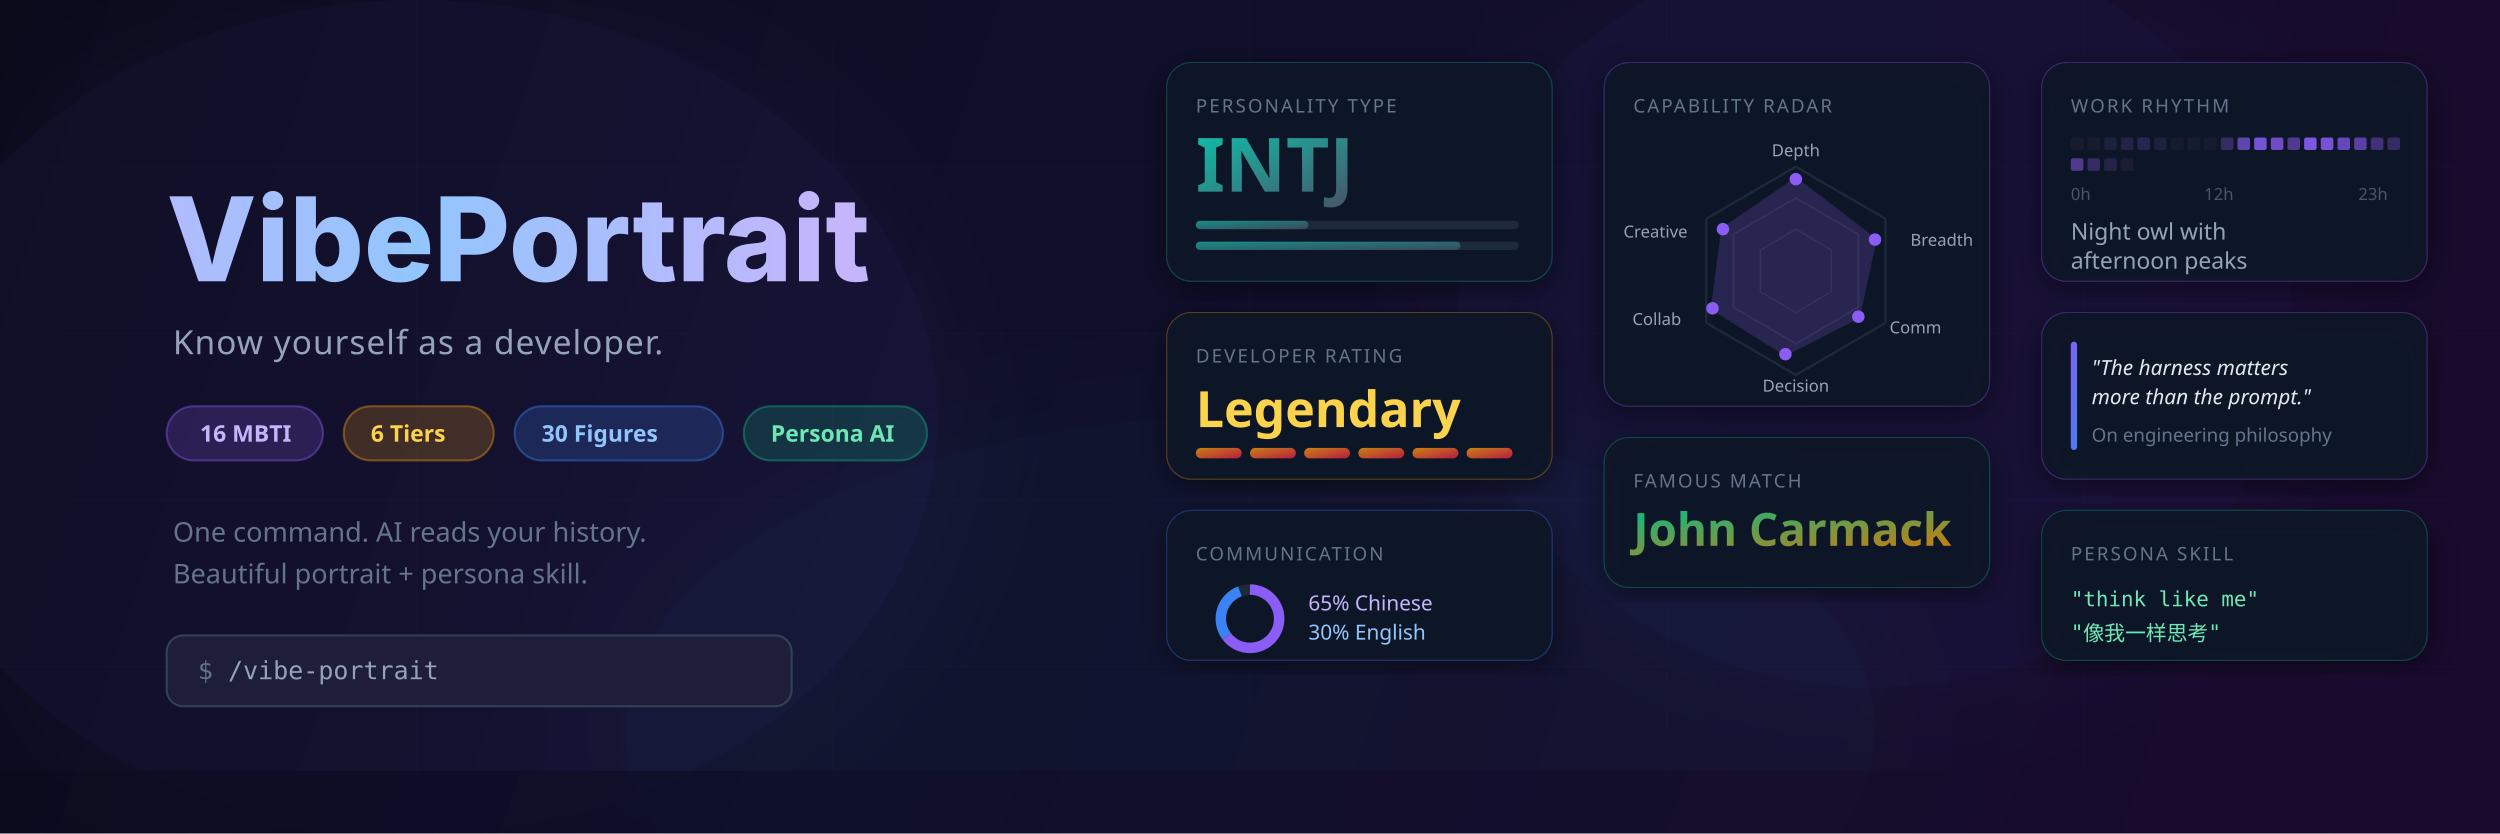
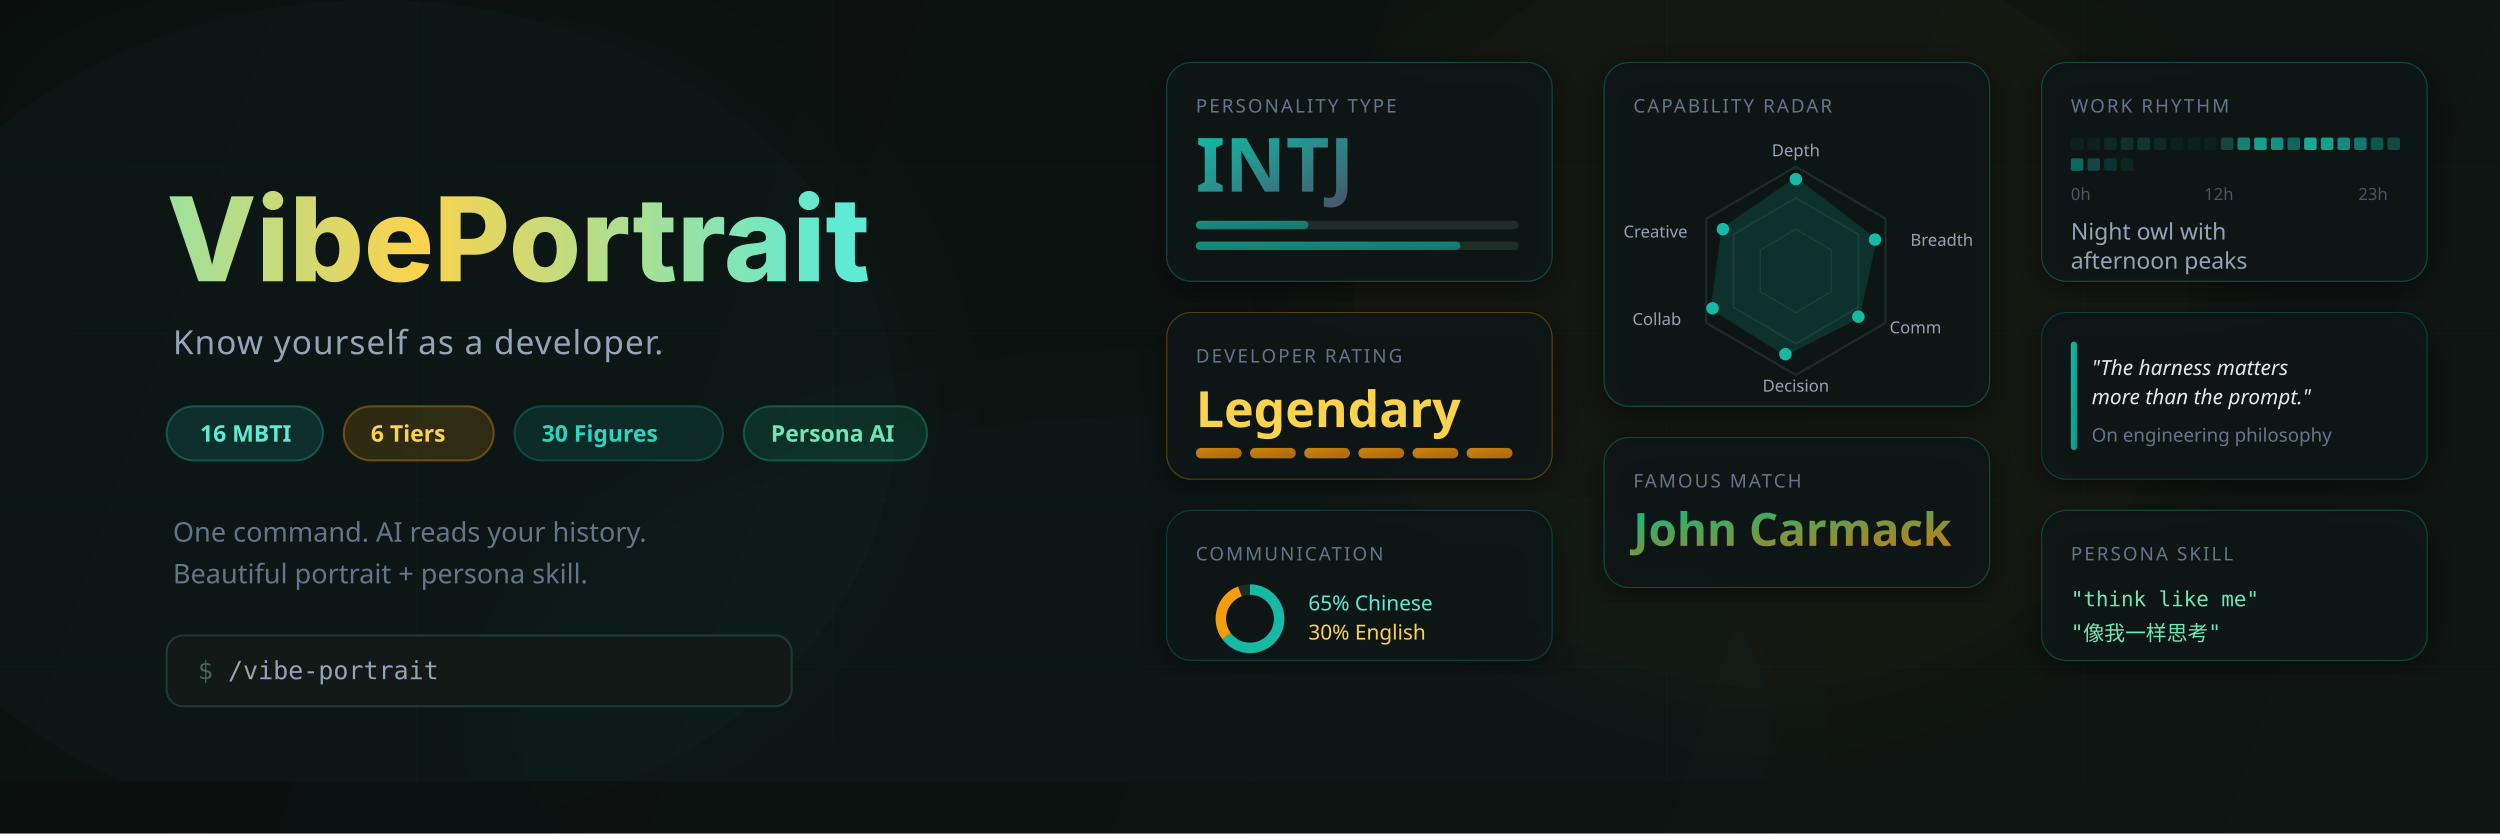
<svg xmlns="http://www.w3.org/2000/svg" viewBox="0 0 1200 400" fill="none">
  <defs>
    <linearGradient id="bg" x1="0" y1="0" x2="1200" y2="400" gradientUnits="userSpaceOnUse">
-       <stop offset="0%" stop-color="#0a0a1a" />
-       <stop offset="40%" stop-color="#0f0f2a" />
-       <stop offset="100%" stop-color="#1a0a2e" />
+       <stop offset="0%" stop-color="#0a0f0d" />
+       <stop offset="40%" stop-color="#0c1210" />
+       <stop offset="100%" stop-color="#0f1512" />
    </linearGradient>
    <linearGradient id="accent1" x1="0" y1="0" x2="1" y2="1">
-       <stop offset="0%" stop-color="#8b5cf6" />
-       <stop offset="100%" stop-color="#3b82f6" />
+       <stop offset="0%" stop-color="#14b8a6" />
+       <stop offset="100%" stop-color="#0d9488" />
    </linearGradient>
    <linearGradient id="accent2" x1="0" y1="0" x2="1" y2="1">
      <stop offset="0%" stop-color="#14b8a6" />
      <stop offset="100%" stop-color="#475569" />
    </linearGradient>
    <linearGradient id="accent3" x1="0" y1="0" x2="1" y2="1">
      <stop offset="0%" stop-color="#f59e0b" />
-       <stop offset="100%" stop-color="#e11d48" />
+       <stop offset="100%" stop-color="#d97706" />
    </linearGradient>
    <linearGradient id="accent4" x1="0" y1="0" x2="1" y2="1">
      <stop offset="0%" stop-color="#10b981" />
      <stop offset="100%" stop-color="#d97706" />
    </linearGradient>
    <linearGradient id="titleGrad" x1="0" y1="0" x2="400" y2="0" gradientUnits="userSpaceOnUse">
-       <stop offset="0%" stop-color="#c4b5fd" />
-       <stop offset="50%" stop-color="#93c5fd" />
-       <stop offset="100%" stop-color="#c4b5fd" />
+       <stop offset="0%" stop-color="#5eead4" />
+       <stop offset="50%" stop-color="#fcd34d" />
+       <stop offset="100%" stop-color="#5eead4" />
    </linearGradient>
    <filter id="glow1" x="-50%" y="-50%" width="200%" height="200%">
      <feGaussianBlur stdDeviation="30" result="blur" />
-       <feComposite in="SourceGraphic" in2="blur" operator="over" />
-     </filter>
-     <filter id="glow2" x="-50%" y="-50%" width="200%" height="200%">
-       <feGaussianBlur stdDeviation="20" result="blur" />
      <feComposite in="SourceGraphic" in2="blur" operator="over" />
    </filter>
    <filter id="cardShadow" x="-10%" y="-10%" width="120%" height="120%">
      <feDropShadow dx="0" dy="4" stdDeviation="8" flood-color="#000" flood-opacity="0.5" />
    </filter>
  </defs>
  <rect width="1200" height="400" fill="url(#bg)" />
-   <ellipse cx="200" cy="200" rx="250" ry="200" fill="#8b5cf6" opacity="0.06" filter="url(#glow1)" />
-   <ellipse cx="900" cy="150" rx="200" ry="180" fill="#3b82f6" opacity="0.05" filter="url(#glow1)" />
-   <ellipse cx="600" cy="350" rx="300" ry="150" fill="#14b8a6" opacity="0.04" filter="url(#glow1)" />
-   <g opacity="0.03" stroke="#8b5cf6" stroke-width="0.5">
+   <ellipse cx="180" cy="200" rx="250" ry="200" fill="#14b8a6" opacity="0.04" filter="url(#glow1)" />
+   <ellipse cx="850" cy="150" rx="200" ry="180" fill="#f59e0b" opacity="0.03" filter="url(#glow1)" />
+   <ellipse cx="550" cy="350" rx="300" ry="150" fill="#0d9488" opacity="0.03" filter="url(#glow1)" />
+   <g opacity="0.025" stroke="#14b8a6" stroke-width="0.5">
    <line x1="0" y1="80" x2="1200" y2="80" />
    <line x1="0" y1="160" x2="1200" y2="160" />
    <line x1="0" y1="240" x2="1200" y2="240" />
    <line x1="0" y1="320" x2="1200" y2="320" />
    <line x1="200" y1="0" x2="200" y2="400" />
    <line x1="400" y1="0" x2="400" y2="400" />
    <line x1="600" y1="0" x2="600" y2="400" />
    <line x1="800" y1="0" x2="800" y2="400" />
    <line x1="1000" y1="0" x2="1000" y2="400" />
  </g>
  <text x="80" y="135" font-family="system-ui, -apple-system, 'Segoe UI', sans-serif" font-size="56" font-weight="800" fill="url(#titleGrad)">VibePortrait</text>
  <text x="83" y="170" font-family="system-ui, sans-serif" font-size="16" fill="#94a3b8" letter-spacing="0.5">Know yourself as a developer.</text>
  <g font-family="system-ui, sans-serif" font-size="11" font-weight="600">
-     <rect x="80" y="195" width="75" height="26" rx="13" fill="#8b5cf6" opacity="0.2" />
-     <rect x="80" y="195" width="75" height="26" rx="13" stroke="#8b5cf6" stroke-width="1" fill="none" opacity="0.4" />
-     <text x="96" y="212" fill="#c4b5fd">16 MBTI</text>
-     <rect x="165" y="195" width="72" height="26" rx="13" fill="#f59e0b" opacity="0.2" />
-     <rect x="165" y="195" width="72" height="26" rx="13" stroke="#f59e0b" stroke-width="1" fill="none" opacity="0.4" />
+     <rect x="80" y="195" width="75" height="26" rx="13" fill="#14b8a6" opacity="0.15" />
+     <rect x="80" y="195" width="75" height="26" rx="13" stroke="#14b8a6" stroke-width="1" fill="none" opacity="0.35" />
+     <text x="96" y="212" fill="#5eead4">16 MBTI</text>
+     <rect x="165" y="195" width="72" height="26" rx="13" fill="#f59e0b" opacity="0.15" />
+     <rect x="165" y="195" width="72" height="26" rx="13" stroke="#f59e0b" stroke-width="1" fill="none" opacity="0.35" />
    <text x="178" y="212" fill="#fcd34d">6 Tiers</text>
-     <rect x="247" y="195" width="100" height="26" rx="13" fill="#3b82f6" opacity="0.2" />
-     <rect x="247" y="195" width="100" height="26" rx="13" stroke="#3b82f6" stroke-width="1" fill="none" opacity="0.4" />
-     <text x="260" y="212" fill="#93c5fd">30 Figures</text>
-     <rect x="357" y="195" width="88" height="26" rx="13" fill="#10b981" opacity="0.2" />
-     <rect x="357" y="195" width="88" height="26" rx="13" stroke="#10b981" stroke-width="1" fill="none" opacity="0.4" />
+     <rect x="247" y="195" width="100" height="26" rx="13" fill="#0d9488" opacity="0.15" />
+     <rect x="247" y="195" width="100" height="26" rx="13" stroke="#0d9488" stroke-width="1" fill="none" opacity="0.35" />
+     <text x="260" y="212" fill="#2dd4bf">30 Figures</text>
+     <rect x="357" y="195" width="88" height="26" rx="13" fill="#10b981" opacity="0.15" />
+     <rect x="357" y="195" width="88" height="26" rx="13" stroke="#10b981" stroke-width="1" fill="none" opacity="0.35" />
    <text x="370" y="212" fill="#6ee7b7">Persona AI</text>
  </g>
  <text x="83" y="260" font-family="system-ui, sans-serif" font-size="13" fill="#64748b">One command. AI reads your history.</text>
  <text x="83" y="280" font-family="system-ui, sans-serif" font-size="13" fill="#64748b">Beautiful portrait + persona skill.</text>
-   <rect x="80" y="305" width="300" height="34" rx="8" fill="#1e1e3a" stroke="#334155" stroke-width="1" />
+   <rect x="80" y="305" width="300" height="34" rx="8" fill="#111a17" stroke="#1e3a32" stroke-width="1" />
  <text x="95" y="326" font-family="'SF Mono', 'Fira Code', monospace" font-size="12" fill="#94a3b8">
-     <tspan fill="#64748b">$</tspan> /vibe-portrait
+     <tspan fill="#4a6358">$</tspan> /vibe-portrait
  </text>
  <g transform="translate(560, 30)" filter="url(#cardShadow)">
-     <rect width="185" height="105" rx="12" fill="#111827" opacity="0.9" />
+     <rect width="185" height="105" rx="12" fill="#101816" opacity="0.95" />
    <rect width="185" height="105" rx="12" stroke="#14b8a6" stroke-width="0.5" fill="none" opacity="0.3" />
-     <text x="14" y="24" font-family="system-ui, sans-serif" font-size="9" fill="#64748b" letter-spacing="1" text-transform="uppercase">PERSONALITY TYPE</text>
+     <text x="14" y="24" font-family="system-ui, sans-serif" font-size="9" fill="#64748b" letter-spacing="1">PERSONALITY TYPE</text>
    <text x="14" y="62" font-family="system-ui, sans-serif" font-size="36" font-weight="800" fill="url(#accent2)">INTJ</text>
-     <rect x="14" y="76" width="155" height="4" rx="2" fill="#1e293b" />
-     <rect x="14" y="76" width="54" height="4" rx="2" fill="url(#accent2)" opacity="0.7" />
-     <rect x="14" y="86" width="155" height="4" rx="2" fill="#1e293b" />
-     <rect x="14" y="86" width="127" height="4" rx="2" fill="url(#accent2)" opacity="0.7" />
+     <rect x="14" y="76" width="155" height="4" rx="2" fill="#1a2e28" />
+     <rect x="14" y="76" width="54" height="4" rx="2" fill="url(#accent1)" opacity="0.7" />
+     <rect x="14" y="86" width="155" height="4" rx="2" fill="#1a2e28" />
+     <rect x="14" y="86" width="127" height="4" rx="2" fill="url(#accent1)" opacity="0.7" />
  </g>
  <g transform="translate(560, 150)" filter="url(#cardShadow)">
-     <rect width="185" height="80" rx="12" fill="#111827" opacity="0.9" />
+     <rect width="185" height="80" rx="12" fill="#101816" opacity="0.95" />
    <rect width="185" height="80" rx="12" stroke="#f59e0b" stroke-width="0.5" fill="none" opacity="0.3" />
    <text x="14" y="24" font-family="system-ui, sans-serif" font-size="9" fill="#64748b" letter-spacing="1">DEVELOPER RATING</text>
    <text x="14" y="55" font-family="system-ui, sans-serif" font-size="24" font-weight="800" fill="#fcd34d">Legendary</text>
    <g transform="translate(14, 65)">
      <rect x="0" y="0" width="22" height="5" rx="2.5" fill="url(#accent3)" opacity="0.8" />
      <rect x="26" y="0" width="22" height="5" rx="2.5" fill="url(#accent3)" opacity="0.8" />
      <rect x="52" y="0" width="22" height="5" rx="2.5" fill="url(#accent3)" opacity="0.8" />
      <rect x="78" y="0" width="22" height="5" rx="2.5" fill="url(#accent3)" opacity="0.8" />
      <rect x="104" y="0" width="22" height="5" rx="2.5" fill="url(#accent3)" opacity="0.8" />
      <rect x="130" y="0" width="22" height="5" rx="2.5" fill="url(#accent3)" opacity="0.8" />
    </g>
  </g>
  <g transform="translate(770, 30)" filter="url(#cardShadow)">
-     <rect width="185" height="165" rx="12" fill="#111827" opacity="0.9" />
-     <rect width="185" height="165" rx="12" stroke="#8b5cf6" stroke-width="0.5" fill="none" opacity="0.3" />
+     <rect width="185" height="165" rx="12" fill="#101816" opacity="0.95" />
+     <rect width="185" height="165" rx="12" stroke="#14b8a6" stroke-width="0.5" fill="none" opacity="0.3" />
    <text x="14" y="24" font-family="system-ui, sans-serif" font-size="9" fill="#64748b" letter-spacing="1">CAPABILITY RADAR</text>
    <g transform="translate(92, 100)">
-       <polygon points="0,-50 43,-25 43,25 0,50 -43,25 -43,-25" fill="none" stroke="#1e293b" stroke-width="1" />
-       <polygon points="0,-35 30,-17.5 30,17.5 0,35 -30,17.5 -30,-17.5" fill="none" stroke="#1e293b" stroke-width="0.8" />
-       <polygon points="0,-20 17,-10 17,10 0,20 -17,10 -17,-10" fill="none" stroke="#1e293b" stroke-width="0.6" />
-       <polygon points="0,-44 38,-15 30,22 -5,40 -40,18 -35,-20" fill="#8b5cf6" opacity="0.2" stroke="#8b5cf6" stroke-width="1.5" />
-       <circle cx="0" cy="-44" r="3" fill="#8b5cf6" />
-       <circle cx="38" cy="-15" r="3" fill="#8b5cf6" />
-       <circle cx="30" cy="22" r="3" fill="#8b5cf6" />
-       <circle cx="-5" cy="40" r="3" fill="#8b5cf6" />
-       <circle cx="-40" cy="18" r="3" fill="#8b5cf6" />
-       <circle cx="-35" cy="-20" r="3" fill="#8b5cf6" />
+       <polygon points="0,-50 43,-25 43,25 0,50 -43,25 -43,-25" fill="none" stroke="#1a2e28" stroke-width="1" />
+       <polygon points="0,-35 30,-17.5 30,17.5 0,35 -30,17.5 -30,-17.5" fill="none" stroke="#1a2e28" stroke-width="0.8" />
+       <polygon points="0,-20 17,-10 17,10 0,20 -17,10 -17,-10" fill="none" stroke="#1a2e28" stroke-width="0.6" />
+       <polygon points="0,-44 38,-15 30,22 -5,40 -40,18 -35,-20" fill="#14b8a6" opacity="0.15" stroke="#14b8a6" stroke-width="1.5" />
+       <circle cx="0" cy="-44" r="3" fill="#14b8a6" />
+       <circle cx="38" cy="-15" r="3" fill="#14b8a6" />
+       <circle cx="30" cy="22" r="3" fill="#14b8a6" />
+       <circle cx="-5" cy="40" r="3" fill="#14b8a6" />
+       <circle cx="-40" cy="18" r="3" fill="#14b8a6" />
+       <circle cx="-35" cy="-20" r="3" fill="#14b8a6" />
      <text x="0" y="-55" text-anchor="middle" font-family="system-ui, sans-serif" font-size="8" fill="#94a3b8">Depth</text>
      <text x="55" y="-12" text-anchor="start" font-family="system-ui, sans-serif" font-size="8" fill="#94a3b8">Breadth</text>
      <text x="45" y="30" text-anchor="start" font-family="system-ui, sans-serif" font-size="8" fill="#94a3b8">Comm</text>
      <text x="0" y="58" text-anchor="middle" font-family="system-ui, sans-serif" font-size="8" fill="#94a3b8">Decision</text>
      <text x="-55" y="26" text-anchor="end" font-family="system-ui, sans-serif" font-size="8" fill="#94a3b8">Collab</text>
      <text x="-52" y="-16" text-anchor="end" font-family="system-ui, sans-serif" font-size="8" fill="#94a3b8">Creative</text>
    </g>
  </g>
  <g transform="translate(770, 210)" filter="url(#cardShadow)">
-     <rect width="185" height="72" rx="12" fill="#111827" opacity="0.9" />
+     <rect width="185" height="72" rx="12" fill="#101816" opacity="0.95" />
    <rect width="185" height="72" rx="12" stroke="#10b981" stroke-width="0.5" fill="none" opacity="0.3" />
    <text x="14" y="24" font-family="system-ui, sans-serif" font-size="9" fill="#64748b" letter-spacing="1">FAMOUS MATCH</text>
    <text x="14" y="52" font-family="system-ui, sans-serif" font-size="22" font-weight="700" fill="url(#accent4)">John Carmack</text>
  </g>
  <g transform="translate(560, 245)" filter="url(#cardShadow)">
-     <rect width="185" height="72" rx="12" fill="#111827" opacity="0.9" />
-     <rect width="185" height="72" rx="12" stroke="#3b82f6" stroke-width="0.5" fill="none" opacity="0.3" />
+     <rect width="185" height="72" rx="12" fill="#101816" opacity="0.95" />
+     <rect width="185" height="72" rx="12" stroke="#0d9488" stroke-width="0.5" fill="none" opacity="0.3" />
    <text x="14" y="24" font-family="system-ui, sans-serif" font-size="9" fill="#64748b" letter-spacing="1">COMMUNICATION</text>
-     <circle cx="40" cy="52" r="14" fill="none" stroke="#1e293b" stroke-width="5" />
-     <circle cx="40" cy="52" r="14" fill="none" stroke="#8b5cf6" stroke-width="5" stroke-dasharray="57 88" stroke-dashoffset="0" transform="rotate(-90 40 52)" />
-     <circle cx="40" cy="52" r="14" fill="none" stroke="#3b82f6" stroke-width="5" stroke-dasharray="26 88" stroke-dashoffset="-57" transform="rotate(-90 40 52)" />
-     <text x="68" y="48" font-family="system-ui, sans-serif" font-size="10" fill="#c4b5fd">65% Chinese</text>
-     <text x="68" y="62" font-family="system-ui, sans-serif" font-size="10" fill="#93c5fd">30% English</text>
+     <circle cx="40" cy="52" r="14" fill="none" stroke="#1a2e28" stroke-width="5" />
+     <circle cx="40" cy="52" r="14" fill="none" stroke="#14b8a6" stroke-width="5" stroke-dasharray="57 88" stroke-dashoffset="0" transform="rotate(-90 40 52)" />
+     <circle cx="40" cy="52" r="14" fill="none" stroke="#f59e0b" stroke-width="5" stroke-dasharray="26 88" stroke-dashoffset="-57" transform="rotate(-90 40 52)" />
+     <text x="68" y="48" font-family="system-ui, sans-serif" font-size="10" fill="#5eead4">65% Chinese</text>
+     <text x="68" y="62" font-family="system-ui, sans-serif" font-size="10" fill="#fcd34d">30% English</text>
  </g>
  <g transform="translate(980, 30)" filter="url(#cardShadow)">
-     <rect width="185" height="105" rx="12" fill="#111827" opacity="0.9" />
-     <rect width="185" height="105" rx="12" stroke="#8b5cf6" stroke-width="0.5" fill="none" opacity="0.3" />
+     <rect width="185" height="105" rx="12" fill="#101816" opacity="0.95" />
+     <rect width="185" height="105" rx="12" stroke="#14b8a6" stroke-width="0.5" fill="none" opacity="0.3" />
    <text x="14" y="24" font-family="system-ui, sans-serif" font-size="9" fill="#64748b" letter-spacing="1">WORK RHYTHM</text>
    <g transform="translate(14, 36)">
-       <rect x="0" y="0" width="6" height="6" rx="1" fill="#8b5cf6" opacity="0.05" />
-       <rect x="8" y="0" width="6" height="6" rx="1" fill="#8b5cf6" opacity="0.05" />
-       <rect x="16" y="0" width="6" height="6" rx="1" fill="#8b5cf6" opacity="0.1" />
-       <rect x="24" y="0" width="6" height="6" rx="1" fill="#8b5cf6" opacity="0.15" />
-       <rect x="32" y="0" width="6" height="6" rx="1" fill="#8b5cf6" opacity="0.2" />
-       <rect x="40" y="0" width="6" height="6" rx="1" fill="#8b5cf6" opacity="0.1" />
-       <rect x="48" y="0" width="6" height="6" rx="1" fill="#8b5cf6" opacity="0.05" />
-       <rect x="56" y="0" width="6" height="6" rx="1" fill="#8b5cf6" opacity="0.05" />
-       <rect x="64" y="0" width="6" height="6" rx="1" fill="#8b5cf6" opacity="0.05" />
-       <rect x="72" y="0" width="6" height="6" rx="1" fill="#8b5cf6" opacity="0.3" />
-       <rect x="80" y="0" width="6" height="6" rx="1" fill="#8b5cf6" opacity="0.65" />
-       <rect x="88" y="0" width="6" height="6" rx="1" fill="#8b5cf6" opacity="0.85" />
-       <rect x="96" y="0" width="6" height="6" rx="1" fill="#8b5cf6" opacity="0.75" />
-       <rect x="104" y="0" width="6" height="6" rx="1" fill="#8b5cf6" opacity="0.5" />
-       <rect x="112" y="0" width="6" height="6" rx="1" fill="#8b5cf6" opacity="0.9" />
-       <rect x="120" y="0" width="6" height="6" rx="1" fill="#8b5cf6" opacity="0.85" />
-       <rect x="128" y="0" width="6" height="6" rx="1" fill="#8b5cf6" opacity="0.7" />
-       <rect x="136" y="0" width="6" height="6" rx="1" fill="#8b5cf6" opacity="0.6" />
-       <rect x="144" y="0" width="6" height="6" rx="1" fill="#8b5cf6" opacity="0.4" />
-       <rect x="152" y="0" width="6" height="6" rx="1" fill="#8b5cf6" opacity="0.3" />
-       <rect x="0" y="10" width="6" height="6" rx="1" fill="#8b5cf6" opacity="0.5" />
-       <rect x="8" y="10" width="6" height="6" rx="1" fill="#8b5cf6" opacity="0.3" />
-       <rect x="16" y="10" width="6" height="6" rx="1" fill="#8b5cf6" opacity="0.15" />
-       <rect x="24" y="10" width="6" height="6" rx="1" fill="#8b5cf6" opacity="0.08" />
+       <rect x="0" y="0" width="6" height="6" rx="1" fill="#14b8a6" opacity="0.05" />
+       <rect x="8" y="0" width="6" height="6" rx="1" fill="#14b8a6" opacity="0.05" />
+       <rect x="16" y="0" width="6" height="6" rx="1" fill="#14b8a6" opacity="0.1" />
+       <rect x="24" y="0" width="6" height="6" rx="1" fill="#14b8a6" opacity="0.15" />
+       <rect x="32" y="0" width="6" height="6" rx="1" fill="#14b8a6" opacity="0.2" />
+       <rect x="40" y="0" width="6" height="6" rx="1" fill="#14b8a6" opacity="0.1" />
+       <rect x="48" y="0" width="6" height="6" rx="1" fill="#14b8a6" opacity="0.05" />
+       <rect x="56" y="0" width="6" height="6" rx="1" fill="#14b8a6" opacity="0.05" />
+       <rect x="64" y="0" width="6" height="6" rx="1" fill="#14b8a6" opacity="0.05" />
+       <rect x="72" y="0" width="6" height="6" rx="1" fill="#14b8a6" opacity="0.3" />
+       <rect x="80" y="0" width="6" height="6" rx="1" fill="#14b8a6" opacity="0.65" />
+       <rect x="88" y="0" width="6" height="6" rx="1" fill="#14b8a6" opacity="0.85" />
+       <rect x="96" y="0" width="6" height="6" rx="1" fill="#14b8a6" opacity="0.75" />
+       <rect x="104" y="0" width="6" height="6" rx="1" fill="#14b8a6" opacity="0.5" />
+       <rect x="112" y="0" width="6" height="6" rx="1" fill="#14b8a6" opacity="0.9" />
+       <rect x="120" y="0" width="6" height="6" rx="1" fill="#14b8a6" opacity="0.85" />
+       <rect x="128" y="0" width="6" height="6" rx="1" fill="#14b8a6" opacity="0.7" />
+       <rect x="136" y="0" width="6" height="6" rx="1" fill="#14b8a6" opacity="0.6" />
+       <rect x="144" y="0" width="6" height="6" rx="1" fill="#14b8a6" opacity="0.4" />
+       <rect x="152" y="0" width="6" height="6" rx="1" fill="#14b8a6" opacity="0.3" />
+       <rect x="0" y="10" width="6" height="6" rx="1" fill="#14b8a6" opacity="0.5" />
+       <rect x="8" y="10" width="6" height="6" rx="1" fill="#14b8a6" opacity="0.3" />
+       <rect x="16" y="10" width="6" height="6" rx="1" fill="#14b8a6" opacity="0.15" />
+       <rect x="24" y="10" width="6" height="6" rx="1" fill="#14b8a6" opacity="0.08" />
    </g>
    <text x="14" y="66" font-family="system-ui, sans-serif" font-size="8" fill="#475569">0h</text>
    <text x="78" y="66" font-family="system-ui, sans-serif" font-size="8" fill="#475569">12h</text>
    <text x="152" y="66" font-family="system-ui, sans-serif" font-size="8" fill="#475569">23h</text>
    <text x="14" y="85" font-family="system-ui, sans-serif" font-size="11" fill="#94a3b8">Night owl with</text>
    <text x="14" y="99" font-family="system-ui, sans-serif" font-size="11" fill="#94a3b8">afternoon peaks</text>
  </g>
  <g transform="translate(980, 150)" filter="url(#cardShadow)">
-     <rect width="185" height="80" rx="12" fill="#111827" opacity="0.9" />
-     <rect width="185" height="80" rx="12" stroke="#8b5cf6" stroke-width="0.5" fill="none" opacity="0.3" />
+     <rect width="185" height="80" rx="12" fill="#101816" opacity="0.95" />
+     <rect width="185" height="80" rx="12" stroke="#0d9488" stroke-width="0.5" fill="none" opacity="0.3" />
    <rect x="14" y="14" width="3" height="52" rx="1.5" fill="url(#accent1)" />
    <text x="24" y="30" font-family="system-ui, sans-serif" font-size="10" fill="#e2e8f0" font-style="italic">"The harness matters</text>
    <text x="24" y="44" font-family="system-ui, sans-serif" font-size="10" fill="#e2e8f0" font-style="italic"> more than the prompt."</text>
    <text x="24" y="62" font-family="system-ui, sans-serif" font-size="9" fill="#64748b">On engineering philosophy</text>
  </g>
  <g transform="translate(980, 245)" filter="url(#cardShadow)">
-     <rect width="185" height="72" rx="12" fill="#111827" opacity="0.9" />
+     <rect width="185" height="72" rx="12" fill="#101816" opacity="0.95" />
    <rect width="185" height="72" rx="12" stroke="#10b981" stroke-width="0.5" fill="none" opacity="0.3" />
    <text x="14" y="24" font-family="system-ui, sans-serif" font-size="9" fill="#64748b" letter-spacing="1">PERSONA SKILL</text>
    <text x="14" y="46" font-family="'SF Mono', 'Fira Code', monospace" font-size="10" fill="#6ee7b7">"think like me"</text>
    <text x="14" y="62" font-family="'SF Mono', 'Fira Code', monospace" font-size="10" fill="#6ee7b7">"像我一样思考"</text>
  </g>
-   <rect y="370" width="1200" height="30" fill="url(#bg)" opacity="0.8" />
+   <rect y="375" width="1200" height="25" fill="url(#bg)" opacity="0.9" />
</svg>
